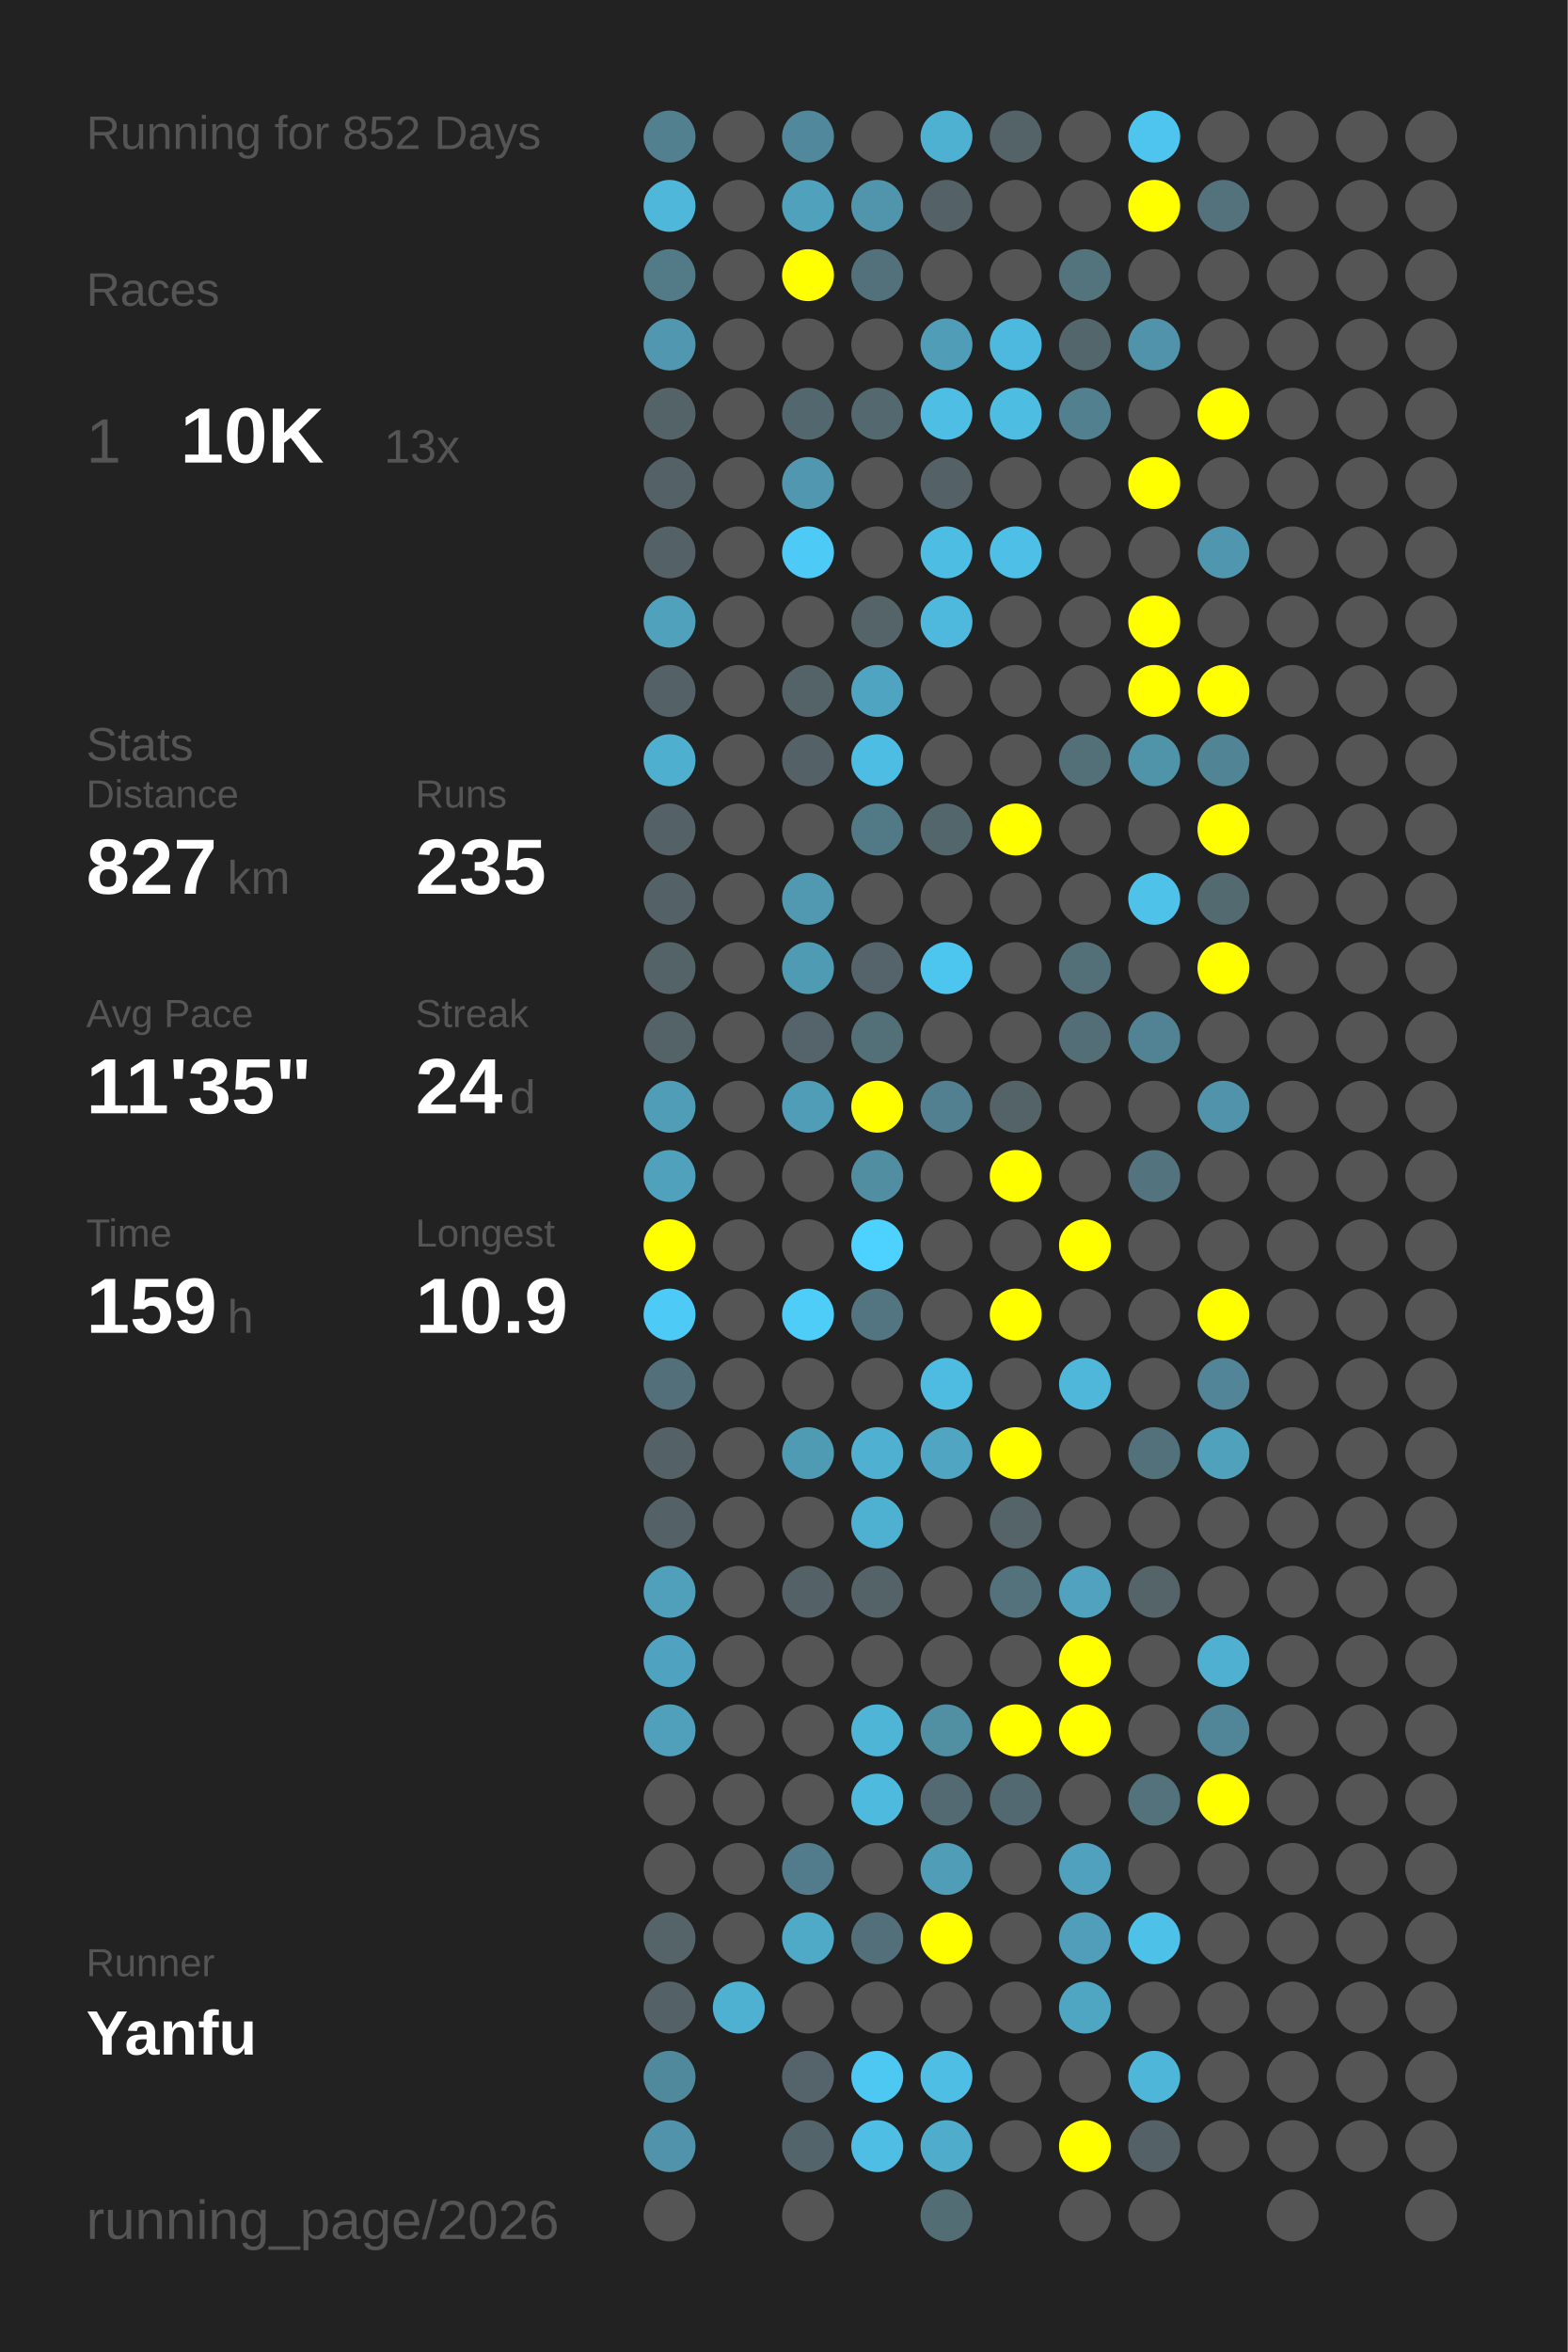
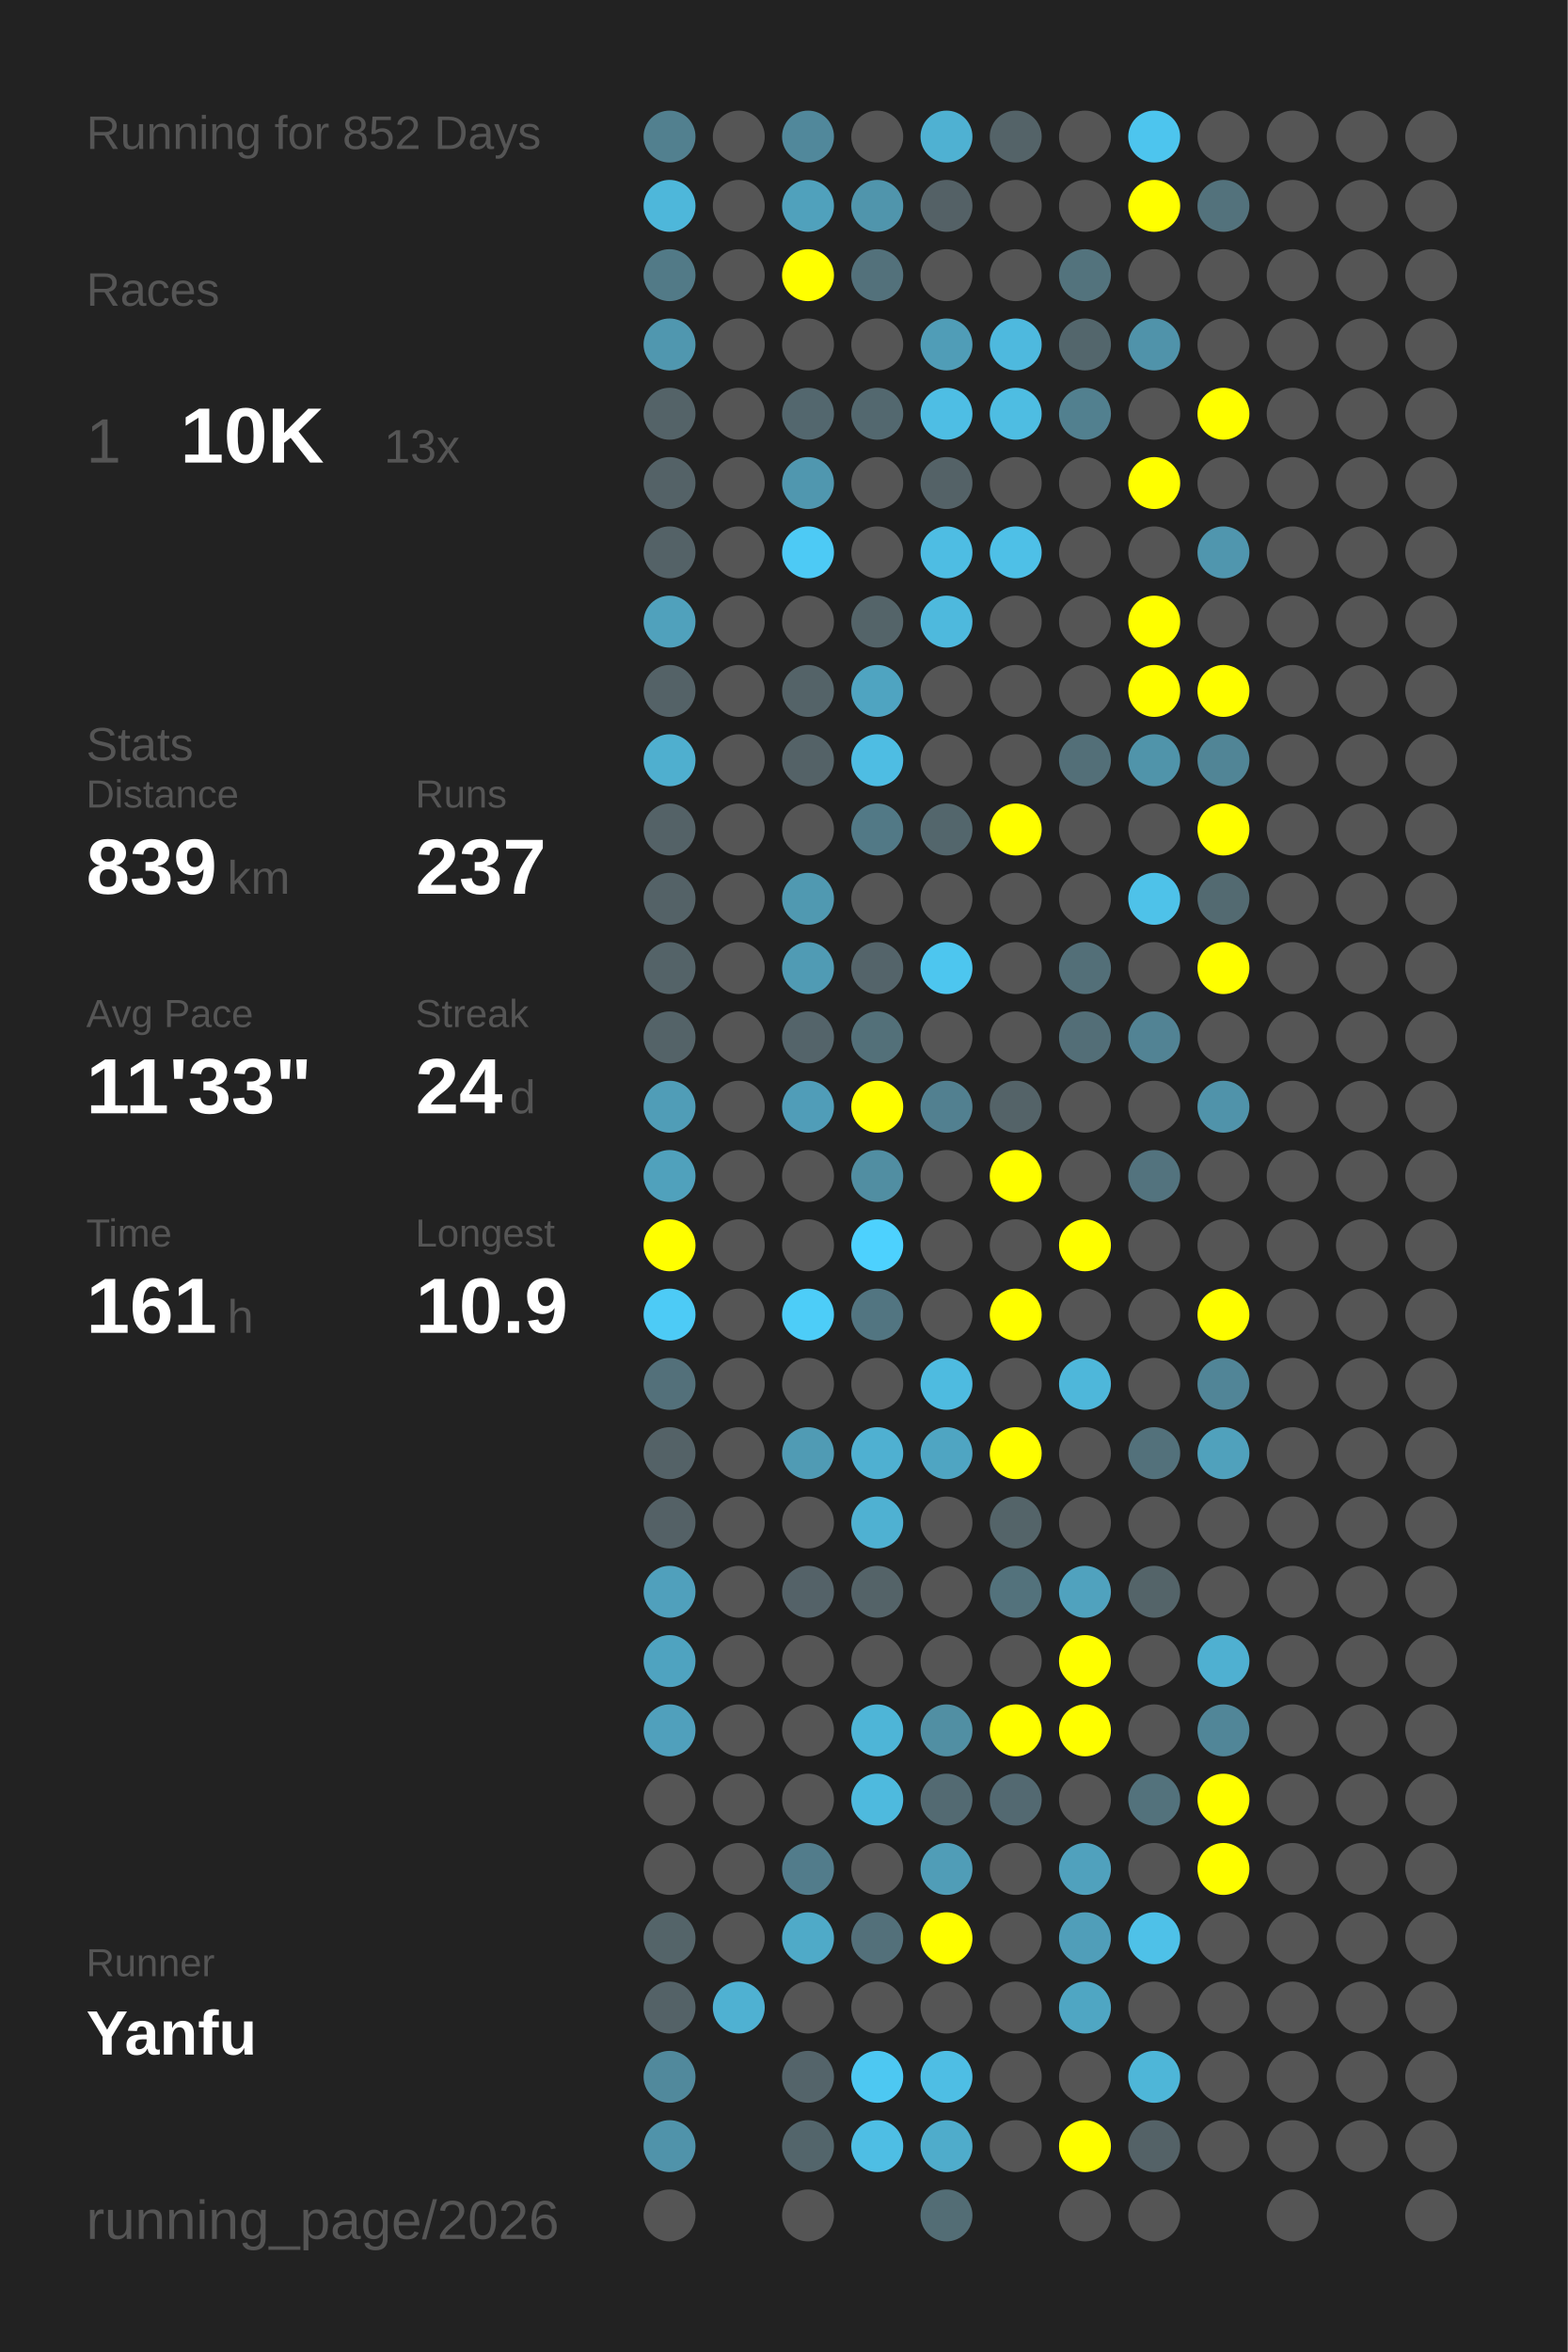
<svg xmlns="http://www.w3.org/2000/svg" baseProfile="full" height="300mm" version="1.1" viewBox="0,0,200,300" width="200mm">
  <defs />
  <rect fill="#222222" height="300" width="200" x="0" y="0" />
  <text fill="#555555" style="font-size:6px; font-family:Arial;" x="11" y="19">Running for 852 Days</text>
  <text fill="#555555" style="font-size:6px; font-family:Arial;" x="11" y="39">Races</text>
  <text fill="#555555" style="font-size:8px; font-family:Arial;" x="11" y="59">1</text>
  <text fill="#FFFFFF" style="font-size:10px; font-family:Arial; font-weight:bold;" x="23" y="59">10K</text>
  <text fill="#555555" style="font-size:6px; font-family:Arial;" x="49" y="59">13x</text>
  <text fill="#555555" style="font-size:6px; font-family:Arial;" x="11" y="97">Stats</text>
  <text fill="#555555" style="font-size:5px; font-family:Arial;" x="11" y="103">Distance</text>
-   <text fill="#FFFFFF" style="font-size:10px; font-family:Arial; font-weight:bold;" x="11" y="114">827</text>
+   <text fill="#FFFFFF" style="font-size:10px; font-family:Arial; font-weight:bold;" x="11" y="114">839</text>
  <text fill="#555555" style="font-size:6px; font-family:Arial;" x="29" y="114">km</text>
  <text fill="#555555" style="font-size:5px; font-family:Arial;" x="53" y="103">Runs</text>
-   <text fill="#FFFFFF" style="font-size:10px; font-family:Arial; font-weight:bold;" x="53" y="114">235</text>
+   <text fill="#FFFFFF" style="font-size:10px; font-family:Arial; font-weight:bold;" x="53" y="114">237</text>
  <text fill="#555555" style="font-size:5px; font-family:Arial;" x="11" y="131">Avg Pace</text>
-   <text fill="#FFFFFF" style="font-size:10px; font-family:Arial; font-weight:bold;" x="11" y="142">11'35"</text>
+   <text fill="#FFFFFF" style="font-size:10px; font-family:Arial; font-weight:bold;" x="11" y="142">11'33"</text>
  <text fill="#555555" style="font-size:5px; font-family:Arial;" x="53" y="131">Streak</text>
  <text fill="#FFFFFF" style="font-size:10px; font-family:Arial; font-weight:bold;" x="53" y="142">24</text>
  <text fill="#555555" style="font-size:6px; font-family:Arial;" x="65" y="142">d</text>
  <text fill="#555555" style="font-size:5px; font-family:Arial;" x="11" y="159">Time</text>
-   <text fill="#FFFFFF" style="font-size:10px; font-family:Arial; font-weight:bold;" x="11" y="170">159</text>
+   <text fill="#FFFFFF" style="font-size:10px; font-family:Arial; font-weight:bold;" x="11" y="170">161</text>
  <text fill="#555555" style="font-size:6px; font-family:Arial;" x="29" y="170">h</text>
  <text fill="#555555" style="font-size:5px; font-family:Arial;" x="53" y="159">Longest</text>
  <text fill="#FFFFFF" style="font-size:10px; font-family:Arial; font-weight:bold;" x="53" y="170">10.9</text>
  <text fill="#555555" style="font-size:5px; font-family:Arial;" x="11" y="252.065">Runner</text>
  <text fill="#FFFFFF" style="font-size:8px; font-family:Arial; font-weight:bold;" x="11" y="262.065">Yanfu</text>
  <text fill="#555555" style="font-size:7px; font-family:Arial;" x="11" y="285.581">running_page/2026</text>
  <circle cx="85.417" cy="17.419" fill="#52808f" r="3.312" />
  <circle cx="85.417" cy="26.258" fill="#4eb7da" r="3.312" />
  <circle cx="85.417" cy="35.097" fill="#527a87" r="3.312" />
  <circle cx="85.417" cy="43.935" fill="#5097af" r="3.312" />
  <circle cx="85.417" cy="52.774" fill="#546368" r="3.312" />
  <circle cx="85.417" cy="61.613" fill="#546267" r="3.312" />
  <circle cx="85.417" cy="70.452" fill="#546267" r="3.312" />
  <circle cx="85.417" cy="79.29" fill="#50a1bc" r="3.312" />
  <circle cx="85.417" cy="88.129" fill="#546267" r="3.312" />
  <circle cx="85.417" cy="96.968" fill="#4fafcf" r="3.312" />
  <circle cx="85.417" cy="105.806" fill="#546267" r="3.312" />
  <circle cx="85.417" cy="114.645" fill="#546267" r="3.312" />
  <circle cx="85.417" cy="123.484" fill="#546368" r="3.312" />
  <circle cx="85.417" cy="132.323" fill="#546368" r="3.312" />
  <circle cx="85.417" cy="141.161" fill="#509db7" r="3.312" />
  <circle cx="85.417" cy="150" fill="#50a1bc" r="3.312" />
  <circle cx="85.417" cy="158.839" fill="#FFFF00" r="3.312" />
  <circle cx="85.417" cy="167.677" fill="#4dcbf6" r="3.312" />
  <circle cx="85.417" cy="176.516" fill="#53707a" r="3.312" />
  <circle cx="85.417" cy="185.355" fill="#546267" r="3.312" />
  <circle cx="85.417" cy="194.194" fill="#546166" r="3.312" />
  <circle cx="85.417" cy="203.032" fill="#50a0bc" r="3.312" />
  <circle cx="85.417" cy="211.871" fill="#4fa3c0" r="3.312" />
  <circle cx="85.417" cy="220.71" fill="#50a0bc" r="3.312" />
  <circle cx="85.417" cy="229.548" fill="#555555" r="3.312" />
  <circle cx="85.417" cy="238.387" fill="#555555" r="3.312" />
  <circle cx="85.417" cy="247.226" fill="#546469" r="3.312" />
  <circle cx="85.417" cy="256.065" fill="#546267" r="3.312" />
  <circle cx="85.417" cy="264.903" fill="#51899c" r="3.312" />
  <circle cx="85.417" cy="273.742" fill="#5093aa" r="3.312" />
  <circle cx="85.417" cy="282.581" fill="#555555" r="3.312" />
  <circle cx="94.25" cy="17.419" fill="#555555" r="3.312" />
  <circle cx="94.25" cy="26.258" fill="#555555" r="3.312" />
  <circle cx="94.25" cy="35.097" fill="#555555" r="3.312" />
  <circle cx="94.25" cy="43.935" fill="#555555" r="3.312" />
  <circle cx="94.25" cy="52.774" fill="#555555" r="3.312" />
  <circle cx="94.25" cy="61.613" fill="#555555" r="3.312" />
  <circle cx="94.25" cy="70.452" fill="#555555" r="3.312" />
  <circle cx="94.25" cy="79.29" fill="#555555" r="3.312" />
  <circle cx="94.25" cy="88.129" fill="#555555" r="3.312" />
  <circle cx="94.25" cy="96.968" fill="#555555" r="3.312" />
  <circle cx="94.25" cy="105.806" fill="#555555" r="3.312" />
  <circle cx="94.25" cy="114.645" fill="#555555" r="3.312" />
  <circle cx="94.25" cy="123.484" fill="#555555" r="3.312" />
  <circle cx="94.25" cy="132.323" fill="#555555" r="3.312" />
  <circle cx="94.25" cy="141.161" fill="#555555" r="3.312" />
  <circle cx="94.25" cy="150" fill="#555555" r="3.312" />
  <circle cx="94.25" cy="158.839" fill="#555555" r="3.312" />
  <circle cx="94.25" cy="167.677" fill="#555555" r="3.312" />
  <circle cx="94.25" cy="176.516" fill="#555555" r="3.312" />
  <circle cx="94.25" cy="185.355" fill="#555555" r="3.312" />
  <circle cx="94.25" cy="194.194" fill="#555555" r="3.312" />
  <circle cx="94.25" cy="203.032" fill="#555555" r="3.312" />
  <circle cx="94.25" cy="211.871" fill="#555555" r="3.312" />
  <circle cx="94.25" cy="220.71" fill="#555555" r="3.312" />
  <circle cx="94.25" cy="229.548" fill="#555555" r="3.312" />
  <circle cx="94.25" cy="238.387" fill="#555555" r="3.312" />
  <circle cx="94.25" cy="247.226" fill="#555555" r="3.312" />
  <circle cx="94.25" cy="256.065" fill="#4fb1d2" r="3.312" />
  <circle cx="103.083" cy="17.419" fill="#51889b" r="3.312" />
  <circle cx="103.083" cy="26.258" fill="#50a1bc" r="3.312" />
  <circle cx="103.083" cy="35.097" fill="#FFFF00" r="3.312" />
  <circle cx="103.083" cy="43.935" fill="#555555" r="3.312" />
  <circle cx="103.083" cy="52.774" fill="#53676e" r="3.312" />
  <circle cx="103.083" cy="61.613" fill="#5097af" r="3.312" />
  <circle cx="103.083" cy="70.452" fill="#4dcaf5" r="3.312" />
  <circle cx="103.083" cy="79.29" fill="#555555" r="3.312" />
  <circle cx="103.083" cy="88.129" fill="#546368" r="3.312" />
  <circle cx="103.083" cy="96.968" fill="#546267" r="3.312" />
  <circle cx="103.083" cy="105.806" fill="#555555" r="3.312" />
  <circle cx="103.083" cy="114.645" fill="#5099b1" r="3.312" />
  <circle cx="103.083" cy="123.484" fill="#509bb4" r="3.312" />
  <circle cx="103.083" cy="132.323" fill="#54646a" r="3.312" />
  <circle cx="103.083" cy="141.161" fill="#509db8" r="3.312" />
  <circle cx="103.083" cy="150" fill="#555555" r="3.312" />
  <circle cx="103.083" cy="158.839" fill="#555555" r="3.312" />
  <circle cx="103.083" cy="167.677" fill="#4dcdf8" r="3.312" />
  <circle cx="103.083" cy="176.516" fill="#555555" r="3.312" />
  <circle cx="103.083" cy="185.355" fill="#509bb4" r="3.312" />
  <circle cx="103.083" cy="194.194" fill="#555555" r="3.312" />
  <circle cx="103.083" cy="203.032" fill="#546268" r="3.312" />
  <circle cx="103.083" cy="211.871" fill="#555555" r="3.312" />
  <circle cx="103.083" cy="220.71" fill="#555555" r="3.312" />
  <circle cx="103.083" cy="229.548" fill="#555555" r="3.312" />
  <circle cx="103.083" cy="238.387" fill="#527c8b" r="3.312" />
  <circle cx="103.083" cy="247.226" fill="#4faac8" r="3.312" />
  <circle cx="103.083" cy="256.065" fill="#555555" r="3.312" />
  <circle cx="103.083" cy="264.903" fill="#54646a" r="3.312" />
  <circle cx="103.083" cy="273.742" fill="#53656b" r="3.312" />
  <circle cx="103.083" cy="282.581" fill="#555555" r="3.312" />
  <circle cx="111.917" cy="17.419" fill="#555555" r="3.312" />
  <circle cx="111.917" cy="26.258" fill="#5095ac" r="3.312" />
  <circle cx="111.917" cy="35.097" fill="#53717b" r="3.312" />
  <circle cx="111.917" cy="43.935" fill="#555555" r="3.312" />
  <circle cx="111.917" cy="52.774" fill="#53686f" r="3.312" />
  <circle cx="111.917" cy="61.613" fill="#555555" r="3.312" />
  <circle cx="111.917" cy="70.452" fill="#555555" r="3.312" />
  <circle cx="111.917" cy="79.29" fill="#546469" r="3.312" />
  <circle cx="111.917" cy="88.129" fill="#4fa4c1" r="3.312" />
  <circle cx="111.917" cy="96.968" fill="#4ebde3" r="3.312" />
  <circle cx="111.917" cy="105.806" fill="#527986" r="3.312" />
  <circle cx="111.917" cy="114.645" fill="#555555" r="3.312" />
  <circle cx="111.917" cy="123.484" fill="#54646a" r="3.312" />
  <circle cx="111.917" cy="132.323" fill="#537079" r="3.312" />
  <circle cx="111.917" cy="141.161" fill="#FFFF00" r="3.312" />
  <circle cx="111.917" cy="150" fill="#518ea2" r="3.312" />
  <circle cx="111.917" cy="158.839" fill="#4dd1fe" r="3.312" />
  <circle cx="111.917" cy="167.677" fill="#527581" r="3.312" />
  <circle cx="111.917" cy="176.516" fill="#555555" r="3.312" />
  <circle cx="111.917" cy="185.355" fill="#4fb0d1" r="3.312" />
  <circle cx="111.917" cy="194.194" fill="#4fb1d2" r="3.312" />
  <circle cx="111.917" cy="203.032" fill="#546368" r="3.312" />
  <circle cx="111.917" cy="211.871" fill="#555555" r="3.312" />
  <circle cx="111.917" cy="220.71" fill="#4eb5d7" r="3.312" />
  <circle cx="111.917" cy="229.548" fill="#4ebade" r="3.312" />
  <circle cx="111.917" cy="238.387" fill="#555555" r="3.312" />
  <circle cx="111.917" cy="247.226" fill="#53707a" r="3.312" />
  <circle cx="111.917" cy="256.065" fill="#555555" r="3.312" />
  <circle cx="111.917" cy="264.903" fill="#4dc8f2" r="3.312" />
  <circle cx="111.917" cy="273.742" fill="#4ebee4" r="3.312" />
  <circle cx="120.75" cy="17.419" fill="#4fb1d2" r="3.312" />
  <circle cx="120.75" cy="26.258" fill="#546166" r="3.312" />
  <circle cx="120.75" cy="35.097" fill="#555555" r="3.312" />
  <circle cx="120.75" cy="43.935" fill="#509db7" r="3.312" />
  <circle cx="120.75" cy="52.774" fill="#4ebee4" r="3.312" />
  <circle cx="120.75" cy="61.613" fill="#546267" r="3.312" />
  <circle cx="120.75" cy="70.452" fill="#4ebde3" r="3.312" />
  <circle cx="120.75" cy="79.29" fill="#4eb9dd" r="3.312" />
  <circle cx="120.75" cy="88.129" fill="#555555" r="3.312" />
  <circle cx="120.75" cy="96.968" fill="#555555" r="3.312" />
  <circle cx="120.75" cy="105.806" fill="#53666c" r="3.312" />
  <circle cx="120.75" cy="114.645" fill="#555555" r="3.312" />
  <circle cx="120.75" cy="123.484" fill="#4dc6ef" r="3.312" />
  <circle cx="120.75" cy="132.323" fill="#555555" r="3.312" />
  <circle cx="120.75" cy="141.161" fill="#528090" r="3.312" />
  <circle cx="120.75" cy="150" fill="#555555" r="3.312" />
  <circle cx="120.75" cy="158.839" fill="#555555" r="3.312" />
  <circle cx="120.75" cy="167.677" fill="#555555" r="3.312" />
  <circle cx="120.75" cy="176.516" fill="#4ebbe0" r="3.312" />
  <circle cx="120.75" cy="185.355" fill="#4fa5c2" r="3.312" />
  <circle cx="120.75" cy="194.194" fill="#555555" r="3.312" />
  <circle cx="120.75" cy="203.032" fill="#555555" r="3.312" />
  <circle cx="120.75" cy="211.871" fill="#555555" r="3.312" />
  <circle cx="120.75" cy="220.71" fill="#518fa3" r="3.312" />
  <circle cx="120.75" cy="229.548" fill="#536a72" r="3.312" />
  <circle cx="120.75" cy="238.387" fill="#509db7" r="3.312" />
  <circle cx="120.75" cy="247.226" fill="#FFFF00" r="3.312" />
  <circle cx="120.75" cy="256.065" fill="#555555" r="3.312" />
  <circle cx="120.75" cy="264.903" fill="#4ebee4" r="3.312" />
  <circle cx="120.75" cy="273.742" fill="#4faccb" r="3.312" />
  <circle cx="120.75" cy="282.581" fill="#536d75" r="3.312" />
  <circle cx="129.583" cy="17.419" fill="#546368" r="3.312" />
  <circle cx="129.583" cy="26.258" fill="#555555" r="3.312" />
  <circle cx="129.583" cy="35.097" fill="#555555" r="3.312" />
  <circle cx="129.583" cy="43.935" fill="#4eb9de" r="3.312" />
  <circle cx="129.583" cy="52.774" fill="#4ebde2" r="3.312" />
  <circle cx="129.583" cy="61.613" fill="#555555" r="3.312" />
  <circle cx="129.583" cy="70.452" fill="#4ec0e7" r="3.312" />
  <circle cx="129.583" cy="79.29" fill="#555555" r="3.312" />
  <circle cx="129.583" cy="88.129" fill="#555555" r="3.312" />
  <circle cx="129.583" cy="96.968" fill="#555555" r="3.312" />
  <circle cx="129.583" cy="105.806" fill="#FFFF00" r="3.312" />
  <circle cx="129.583" cy="114.645" fill="#555555" r="3.312" />
  <circle cx="129.583" cy="123.484" fill="#555555" r="3.312" />
  <circle cx="129.583" cy="132.323" fill="#555555" r="3.312" />
  <circle cx="129.583" cy="141.161" fill="#546368" r="3.312" />
  <circle cx="129.583" cy="150" fill="#FFFF00" r="3.312" />
  <circle cx="129.583" cy="158.839" fill="#555555" r="3.312" />
  <circle cx="129.583" cy="167.677" fill="#FFFF00" r="3.312" />
  <circle cx="129.583" cy="176.516" fill="#555555" r="3.312" />
  <circle cx="129.583" cy="185.355" fill="#FFFF00" r="3.312" />
  <circle cx="129.583" cy="194.194" fill="#546469" r="3.312" />
  <circle cx="129.583" cy="203.032" fill="#53727c" r="3.312" />
  <circle cx="129.583" cy="211.871" fill="#555555" r="3.312" />
  <circle cx="129.583" cy="220.71" fill="#FFFF00" r="3.312" />
  <circle cx="129.583" cy="229.548" fill="#536971" r="3.312" />
  <circle cx="129.583" cy="238.387" fill="#555555" r="3.312" />
  <circle cx="129.583" cy="247.226" fill="#555555" r="3.312" />
  <circle cx="129.583" cy="256.065" fill="#555555" r="3.312" />
  <circle cx="129.583" cy="264.903" fill="#555555" r="3.312" />
  <circle cx="129.583" cy="273.742" fill="#555555" r="3.312" />
  <circle cx="138.417" cy="17.419" fill="#555555" r="3.312" />
  <circle cx="138.417" cy="26.258" fill="#555555" r="3.312" />
  <circle cx="138.417" cy="35.097" fill="#53737d" r="3.312" />
  <circle cx="138.417" cy="43.935" fill="#53666c" r="3.312" />
  <circle cx="138.417" cy="52.774" fill="#52808f" r="3.312" />
  <circle cx="138.417" cy="61.613" fill="#555555" r="3.312" />
  <circle cx="138.417" cy="70.452" fill="#555555" r="3.312" />
  <circle cx="138.417" cy="79.29" fill="#555555" r="3.312" />
  <circle cx="138.417" cy="88.129" fill="#555555" r="3.312" />
  <circle cx="138.417" cy="96.968" fill="#536f78" r="3.312" />
  <circle cx="138.417" cy="105.806" fill="#555555" r="3.312" />
  <circle cx="138.417" cy="114.645" fill="#555555" r="3.312" />
  <circle cx="138.417" cy="123.484" fill="#536f78" r="3.312" />
  <circle cx="138.417" cy="132.323" fill="#536e77" r="3.312" />
  <circle cx="138.417" cy="141.161" fill="#555555" r="3.312" />
  <circle cx="138.417" cy="150" fill="#555555" r="3.312" />
  <circle cx="138.417" cy="158.839" fill="#FFFF00" r="3.312" />
  <circle cx="138.417" cy="167.677" fill="#555555" r="3.312" />
  <circle cx="138.417" cy="176.516" fill="#4eb7da" r="3.312" />
  <circle cx="138.417" cy="185.355" fill="#555555" r="3.312" />
  <circle cx="138.417" cy="194.194" fill="#555555" r="3.312" />
  <circle cx="138.417" cy="203.032" fill="#50a2be" r="3.312" />
  <circle cx="138.417" cy="211.871" fill="#FFFF00" r="3.312" />
  <circle cx="138.417" cy="220.71" fill="#FFFF00" r="3.312" />
  <circle cx="138.417" cy="229.548" fill="#555555" r="3.312" />
  <circle cx="138.417" cy="238.387" fill="#50a1bd" r="3.312" />
  <circle cx="138.417" cy="247.226" fill="#509eb9" r="3.312" />
  <circle cx="138.417" cy="256.065" fill="#4fa6c3" r="3.312" />
  <circle cx="138.417" cy="264.903" fill="#555555" r="3.312" />
  <circle cx="138.417" cy="273.742" fill="#FFFF00" r="3.312" />
  <circle cx="138.417" cy="282.581" fill="#555555" r="3.312" />
  <circle cx="147.25" cy="17.419" fill="#4dc5ee" r="3.312" />
  <circle cx="147.25" cy="26.258" fill="#FFFF00" r="3.312" />
  <circle cx="147.25" cy="35.097" fill="#555555" r="3.312" />
  <circle cx="147.25" cy="43.935" fill="#5093aa" r="3.312" />
  <circle cx="147.25" cy="52.774" fill="#555555" r="3.312" />
  <circle cx="147.25" cy="61.613" fill="#FFFF00" r="3.312" />
  <circle cx="147.25" cy="70.452" fill="#555555" r="3.312" />
  <circle cx="147.25" cy="79.29" fill="#FFFF00" r="3.312" />
  <circle cx="147.25" cy="88.129" fill="#FFFF00" r="3.312" />
  <circle cx="147.25" cy="96.968" fill="#5094aa" r="3.312" />
  <circle cx="147.25" cy="105.806" fill="#555555" r="3.312" />
  <circle cx="147.25" cy="114.645" fill="#4ec2e9" r="3.312" />
  <circle cx="147.25" cy="123.484" fill="#555555" r="3.312" />
  <circle cx="147.25" cy="132.323" fill="#528394" r="3.312" />
  <circle cx="147.25" cy="141.161" fill="#555555" r="3.312" />
  <circle cx="147.25" cy="150" fill="#53737e" r="3.312" />
  <circle cx="147.25" cy="158.839" fill="#555555" r="3.312" />
  <circle cx="147.25" cy="167.677" fill="#555555" r="3.312" />
  <circle cx="147.25" cy="176.516" fill="#555555" r="3.312" />
  <circle cx="147.25" cy="185.355" fill="#53717b" r="3.312" />
  <circle cx="147.25" cy="194.194" fill="#555555" r="3.312" />
  <circle cx="147.25" cy="203.032" fill="#546469" r="3.312" />
  <circle cx="147.25" cy="211.871" fill="#555555" r="3.312" />
  <circle cx="147.25" cy="220.71" fill="#555555" r="3.312" />
  <circle cx="147.25" cy="229.548" fill="#53727c" r="3.312" />
  <circle cx="147.25" cy="238.387" fill="#555555" r="3.312" />
  <circle cx="147.25" cy="247.226" fill="#4ec1e8" r="3.312" />
  <circle cx="147.25" cy="256.065" fill="#555555" r="3.312" />
  <circle cx="147.25" cy="264.903" fill="#4eb6d8" r="3.312" />
  <circle cx="147.25" cy="273.742" fill="#546267" r="3.312" />
  <circle cx="147.25" cy="282.581" fill="#555555" r="3.312" />
  <circle cx="156.083" cy="17.419" fill="#555555" r="3.312" />
  <circle cx="156.083" cy="26.258" fill="#53727c" r="3.312" />
  <circle cx="156.083" cy="35.097" fill="#555555" r="3.312" />
  <circle cx="156.083" cy="43.935" fill="#555555" r="3.312" />
  <circle cx="156.083" cy="52.774" fill="#FFFF00" r="3.312" />
  <circle cx="156.083" cy="61.613" fill="#555555" r="3.312" />
  <circle cx="156.083" cy="70.452" fill="#5096ae" r="3.312" />
  <circle cx="156.083" cy="79.29" fill="#555555" r="3.312" />
  <circle cx="156.083" cy="88.129" fill="#FFFF00" r="3.312" />
  <circle cx="156.083" cy="96.968" fill="#518596" r="3.312" />
  <circle cx="156.083" cy="105.806" fill="#FFFF00" r="3.312" />
  <circle cx="156.083" cy="114.645" fill="#536a71" r="3.312" />
  <circle cx="156.083" cy="123.484" fill="#FFFF00" r="3.312" />
  <circle cx="156.083" cy="132.323" fill="#555555" r="3.312" />
  <circle cx="156.083" cy="141.161" fill="#5093aa" r="3.312" />
  <circle cx="156.083" cy="150" fill="#555555" r="3.312" />
  <circle cx="156.083" cy="158.839" fill="#555555" r="3.312" />
  <circle cx="156.083" cy="167.677" fill="#FFFF00" r="3.312" />
  <circle cx="156.083" cy="176.516" fill="#518597" r="3.312" />
  <circle cx="156.083" cy="185.355" fill="#50a1bc" r="3.312" />
  <circle cx="156.083" cy="194.194" fill="#555555" r="3.312" />
  <circle cx="156.083" cy="203.032" fill="#555555" r="3.312" />
  <circle cx="156.083" cy="211.871" fill="#4fb0d1" r="3.312" />
  <circle cx="156.083" cy="220.71" fill="#518698" r="3.312" />
  <circle cx="156.083" cy="229.548" fill="#FFFF00" r="3.312" />
-   <circle cx="156.083" cy="238.387" fill="#555555" r="3.312" />
+   <circle cx="156.083" cy="238.387" fill="#FFFF00" r="3.312" />
  <circle cx="156.083" cy="247.226" fill="#555555" r="3.312" />
  <circle cx="156.083" cy="256.065" fill="#555555" r="3.312" />
  <circle cx="156.083" cy="264.903" fill="#555555" r="3.312" />
  <circle cx="156.083" cy="273.742" fill="#555555" r="3.312" />
  <circle cx="164.917" cy="17.419" fill="#555555" r="3.312" />
  <circle cx="164.917" cy="26.258" fill="#555555" r="3.312" />
  <circle cx="164.917" cy="35.097" fill="#555555" r="3.312" />
  <circle cx="164.917" cy="43.935" fill="#555555" r="3.312" />
  <circle cx="164.917" cy="52.774" fill="#555555" r="3.312" />
  <circle cx="164.917" cy="61.613" fill="#555555" r="3.312" />
  <circle cx="164.917" cy="70.452" fill="#555555" r="3.312" />
  <circle cx="164.917" cy="79.29" fill="#555555" r="3.312" />
  <circle cx="164.917" cy="88.129" fill="#555555" r="3.312" />
  <circle cx="164.917" cy="96.968" fill="#555555" r="3.312" />
  <circle cx="164.917" cy="105.806" fill="#555555" r="3.312" />
  <circle cx="164.917" cy="114.645" fill="#555555" r="3.312" />
  <circle cx="164.917" cy="123.484" fill="#555555" r="3.312" />
  <circle cx="164.917" cy="132.323" fill="#555555" r="3.312" />
  <circle cx="164.917" cy="141.161" fill="#555555" r="3.312" />
  <circle cx="164.917" cy="150" fill="#555555" r="3.312" />
  <circle cx="164.917" cy="158.839" fill="#555555" r="3.312" />
  <circle cx="164.917" cy="167.677" fill="#555555" r="3.312" />
  <circle cx="164.917" cy="176.516" fill="#555555" r="3.312" />
  <circle cx="164.917" cy="185.355" fill="#555555" r="3.312" />
  <circle cx="164.917" cy="194.194" fill="#555555" r="3.312" />
  <circle cx="164.917" cy="203.032" fill="#555555" r="3.312" />
  <circle cx="164.917" cy="211.871" fill="#555555" r="3.312" />
  <circle cx="164.917" cy="220.71" fill="#555555" r="3.312" />
  <circle cx="164.917" cy="229.548" fill="#555555" r="3.312" />
  <circle cx="164.917" cy="238.387" fill="#555555" r="3.312" />
  <circle cx="164.917" cy="247.226" fill="#555555" r="3.312" />
  <circle cx="164.917" cy="256.065" fill="#555555" r="3.312" />
  <circle cx="164.917" cy="264.903" fill="#555555" r="3.312" />
  <circle cx="164.917" cy="273.742" fill="#555555" r="3.312" />
  <circle cx="164.917" cy="282.581" fill="#555555" r="3.312" />
  <circle cx="173.75" cy="17.419" fill="#555555" r="3.312" />
  <circle cx="173.75" cy="26.258" fill="#555555" r="3.312" />
  <circle cx="173.75" cy="35.097" fill="#555555" r="3.312" />
  <circle cx="173.75" cy="43.935" fill="#555555" r="3.312" />
  <circle cx="173.75" cy="52.774" fill="#555555" r="3.312" />
  <circle cx="173.75" cy="61.613" fill="#555555" r="3.312" />
  <circle cx="173.75" cy="70.452" fill="#555555" r="3.312" />
  <circle cx="173.75" cy="79.29" fill="#555555" r="3.312" />
  <circle cx="173.75" cy="88.129" fill="#555555" r="3.312" />
  <circle cx="173.75" cy="96.968" fill="#555555" r="3.312" />
  <circle cx="173.75" cy="105.806" fill="#555555" r="3.312" />
  <circle cx="173.75" cy="114.645" fill="#555555" r="3.312" />
  <circle cx="173.75" cy="123.484" fill="#555555" r="3.312" />
  <circle cx="173.75" cy="132.323" fill="#555555" r="3.312" />
  <circle cx="173.75" cy="141.161" fill="#555555" r="3.312" />
  <circle cx="173.75" cy="150" fill="#555555" r="3.312" />
  <circle cx="173.75" cy="158.839" fill="#555555" r="3.312" />
  <circle cx="173.75" cy="167.677" fill="#555555" r="3.312" />
  <circle cx="173.75" cy="176.516" fill="#555555" r="3.312" />
  <circle cx="173.75" cy="185.355" fill="#555555" r="3.312" />
  <circle cx="173.75" cy="194.194" fill="#555555" r="3.312" />
  <circle cx="173.75" cy="203.032" fill="#555555" r="3.312" />
  <circle cx="173.75" cy="211.871" fill="#555555" r="3.312" />
  <circle cx="173.75" cy="220.71" fill="#555555" r="3.312" />
  <circle cx="173.75" cy="229.548" fill="#555555" r="3.312" />
  <circle cx="173.75" cy="238.387" fill="#555555" r="3.312" />
  <circle cx="173.75" cy="247.226" fill="#555555" r="3.312" />
  <circle cx="173.75" cy="256.065" fill="#555555" r="3.312" />
  <circle cx="173.75" cy="264.903" fill="#555555" r="3.312" />
  <circle cx="173.75" cy="273.742" fill="#555555" r="3.312" />
  <circle cx="182.583" cy="17.419" fill="#555555" r="3.312" />
  <circle cx="182.583" cy="26.258" fill="#555555" r="3.312" />
  <circle cx="182.583" cy="35.097" fill="#555555" r="3.312" />
  <circle cx="182.583" cy="43.935" fill="#555555" r="3.312" />
  <circle cx="182.583" cy="52.774" fill="#555555" r="3.312" />
  <circle cx="182.583" cy="61.613" fill="#555555" r="3.312" />
  <circle cx="182.583" cy="70.452" fill="#555555" r="3.312" />
  <circle cx="182.583" cy="79.29" fill="#555555" r="3.312" />
  <circle cx="182.583" cy="88.129" fill="#555555" r="3.312" />
  <circle cx="182.583" cy="96.968" fill="#555555" r="3.312" />
  <circle cx="182.583" cy="105.806" fill="#555555" r="3.312" />
  <circle cx="182.583" cy="114.645" fill="#555555" r="3.312" />
  <circle cx="182.583" cy="123.484" fill="#555555" r="3.312" />
  <circle cx="182.583" cy="132.323" fill="#555555" r="3.312" />
  <circle cx="182.583" cy="141.161" fill="#555555" r="3.312" />
  <circle cx="182.583" cy="150" fill="#555555" r="3.312" />
  <circle cx="182.583" cy="158.839" fill="#555555" r="3.312" />
  <circle cx="182.583" cy="167.677" fill="#555555" r="3.312" />
  <circle cx="182.583" cy="176.516" fill="#555555" r="3.312" />
  <circle cx="182.583" cy="185.355" fill="#555555" r="3.312" />
  <circle cx="182.583" cy="194.194" fill="#555555" r="3.312" />
  <circle cx="182.583" cy="203.032" fill="#555555" r="3.312" />
  <circle cx="182.583" cy="211.871" fill="#555555" r="3.312" />
  <circle cx="182.583" cy="220.71" fill="#555555" r="3.312" />
  <circle cx="182.583" cy="229.548" fill="#555555" r="3.312" />
  <circle cx="182.583" cy="238.387" fill="#555555" r="3.312" />
  <circle cx="182.583" cy="247.226" fill="#555555" r="3.312" />
  <circle cx="182.583" cy="256.065" fill="#555555" r="3.312" />
  <circle cx="182.583" cy="264.903" fill="#555555" r="3.312" />
  <circle cx="182.583" cy="273.742" fill="#555555" r="3.312" />
  <circle cx="182.583" cy="282.581" fill="#555555" r="3.312" />
</svg>
